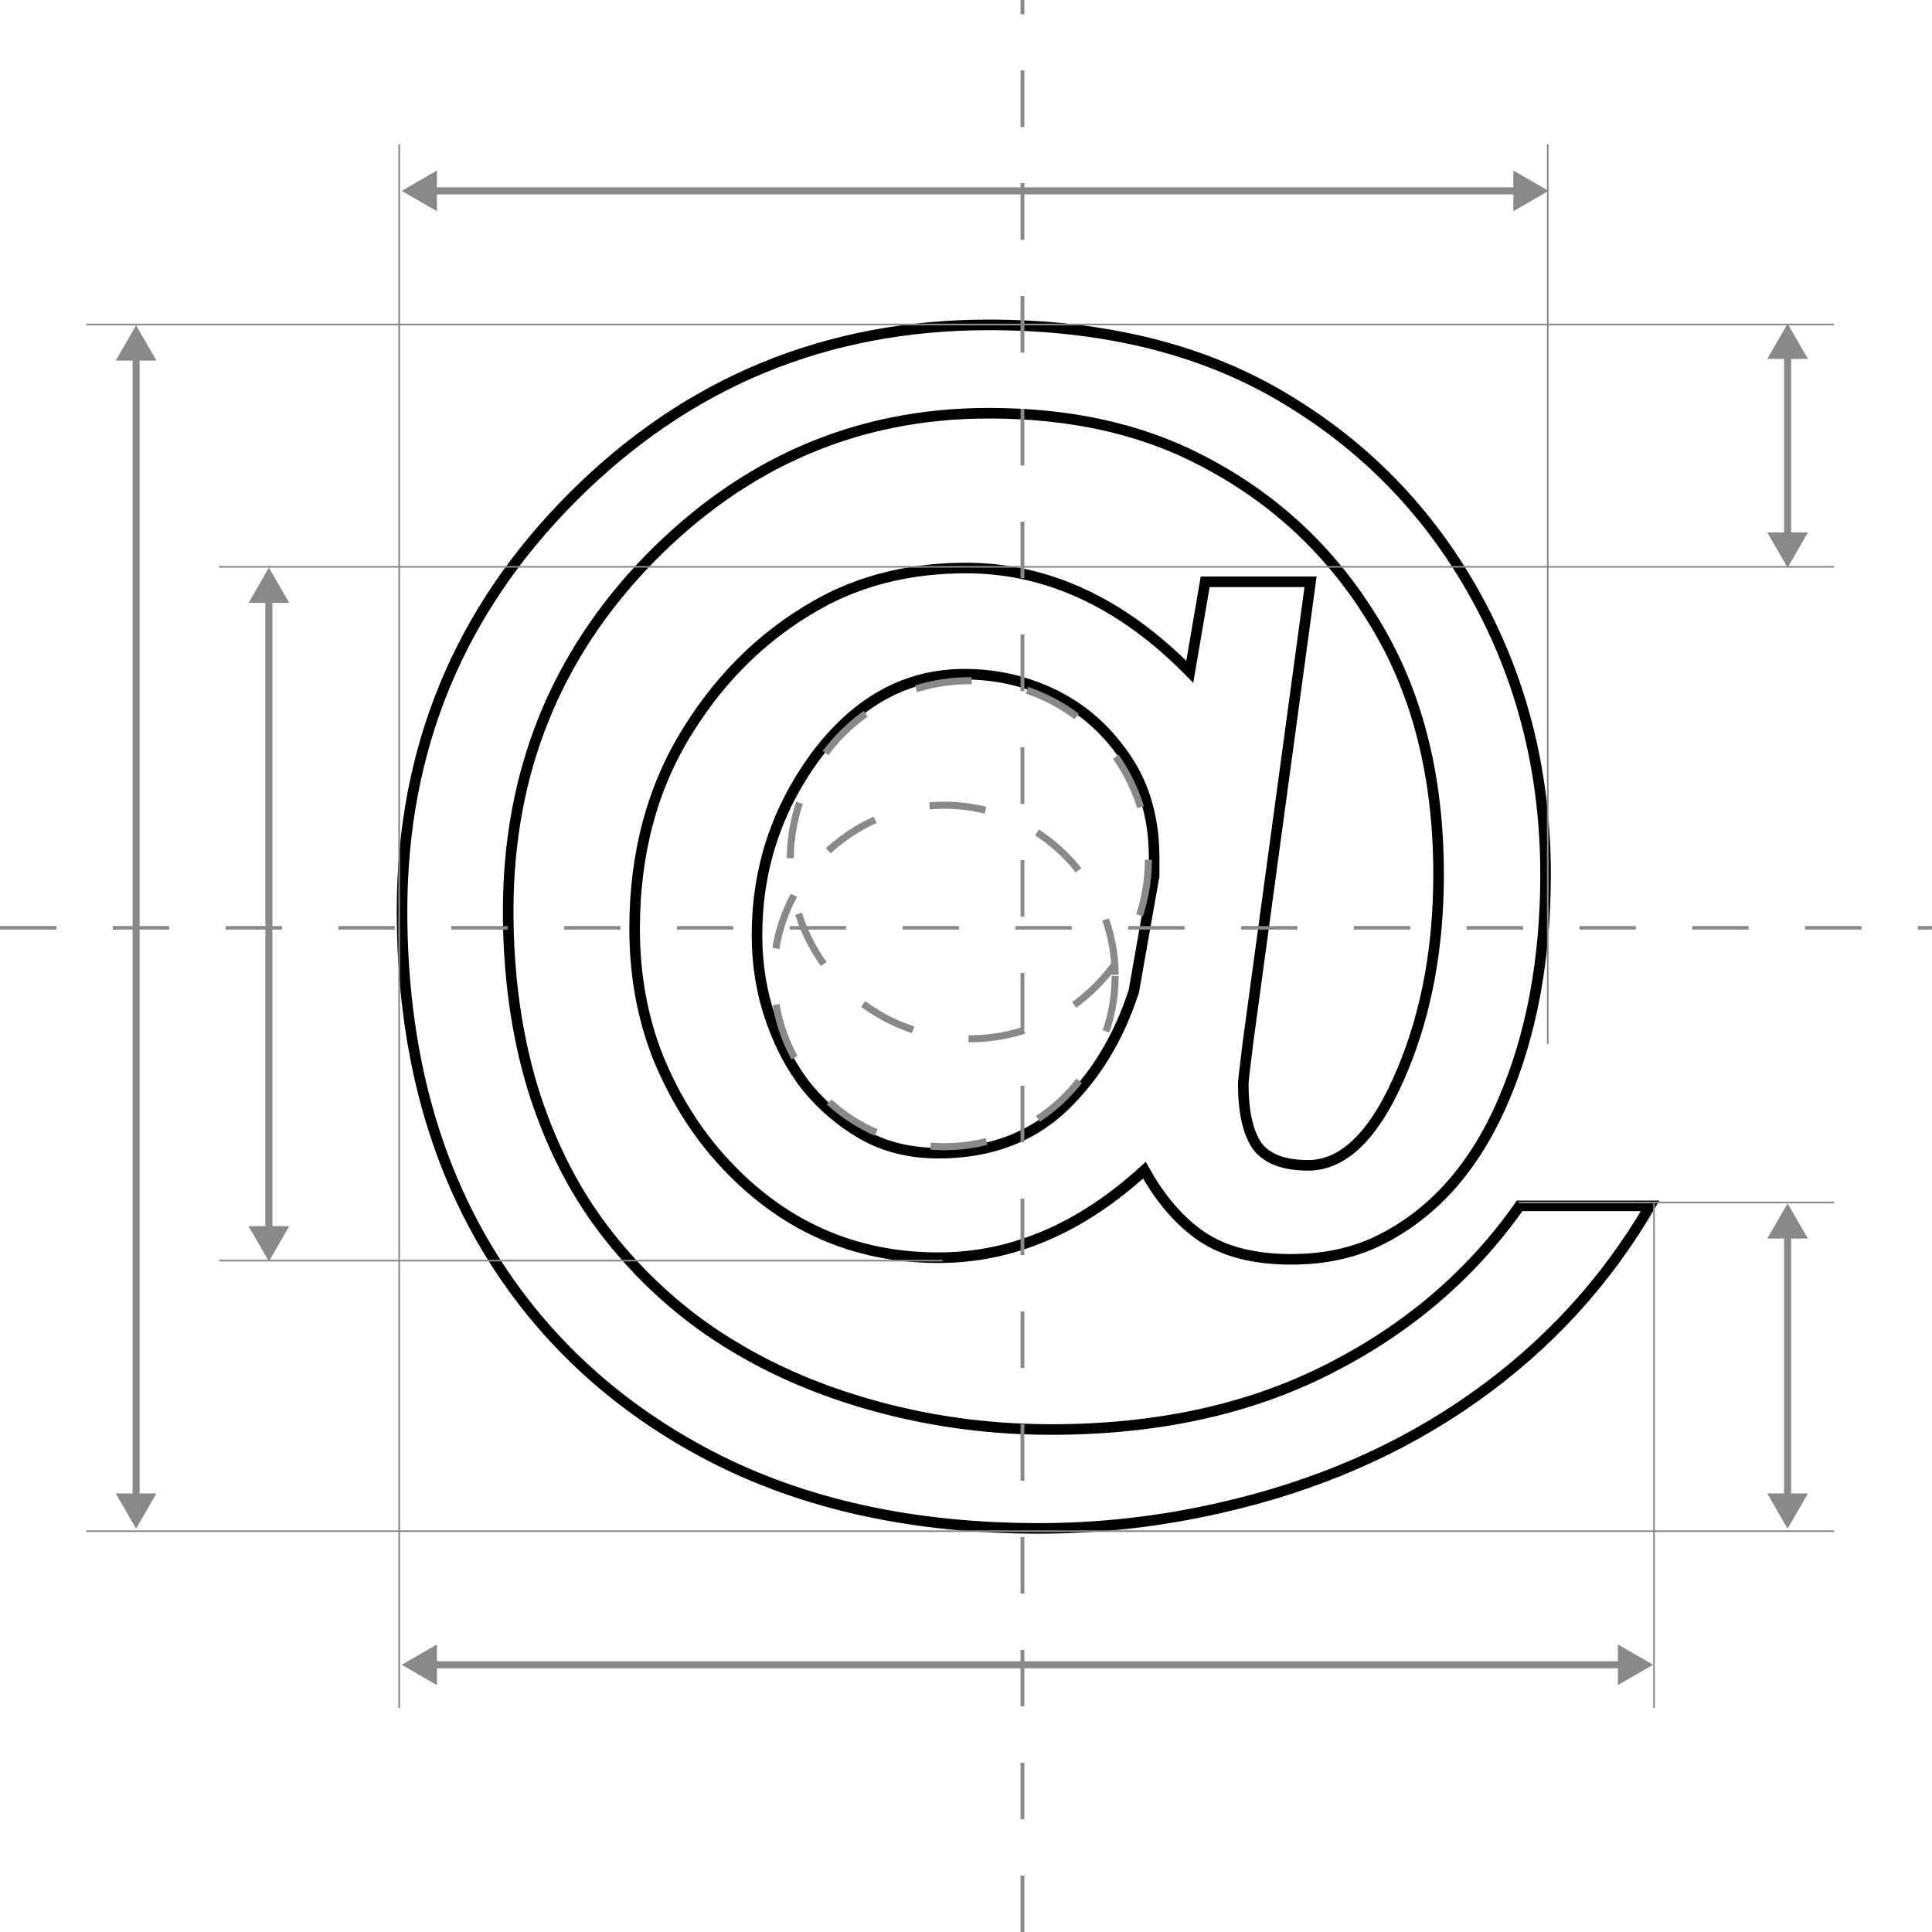
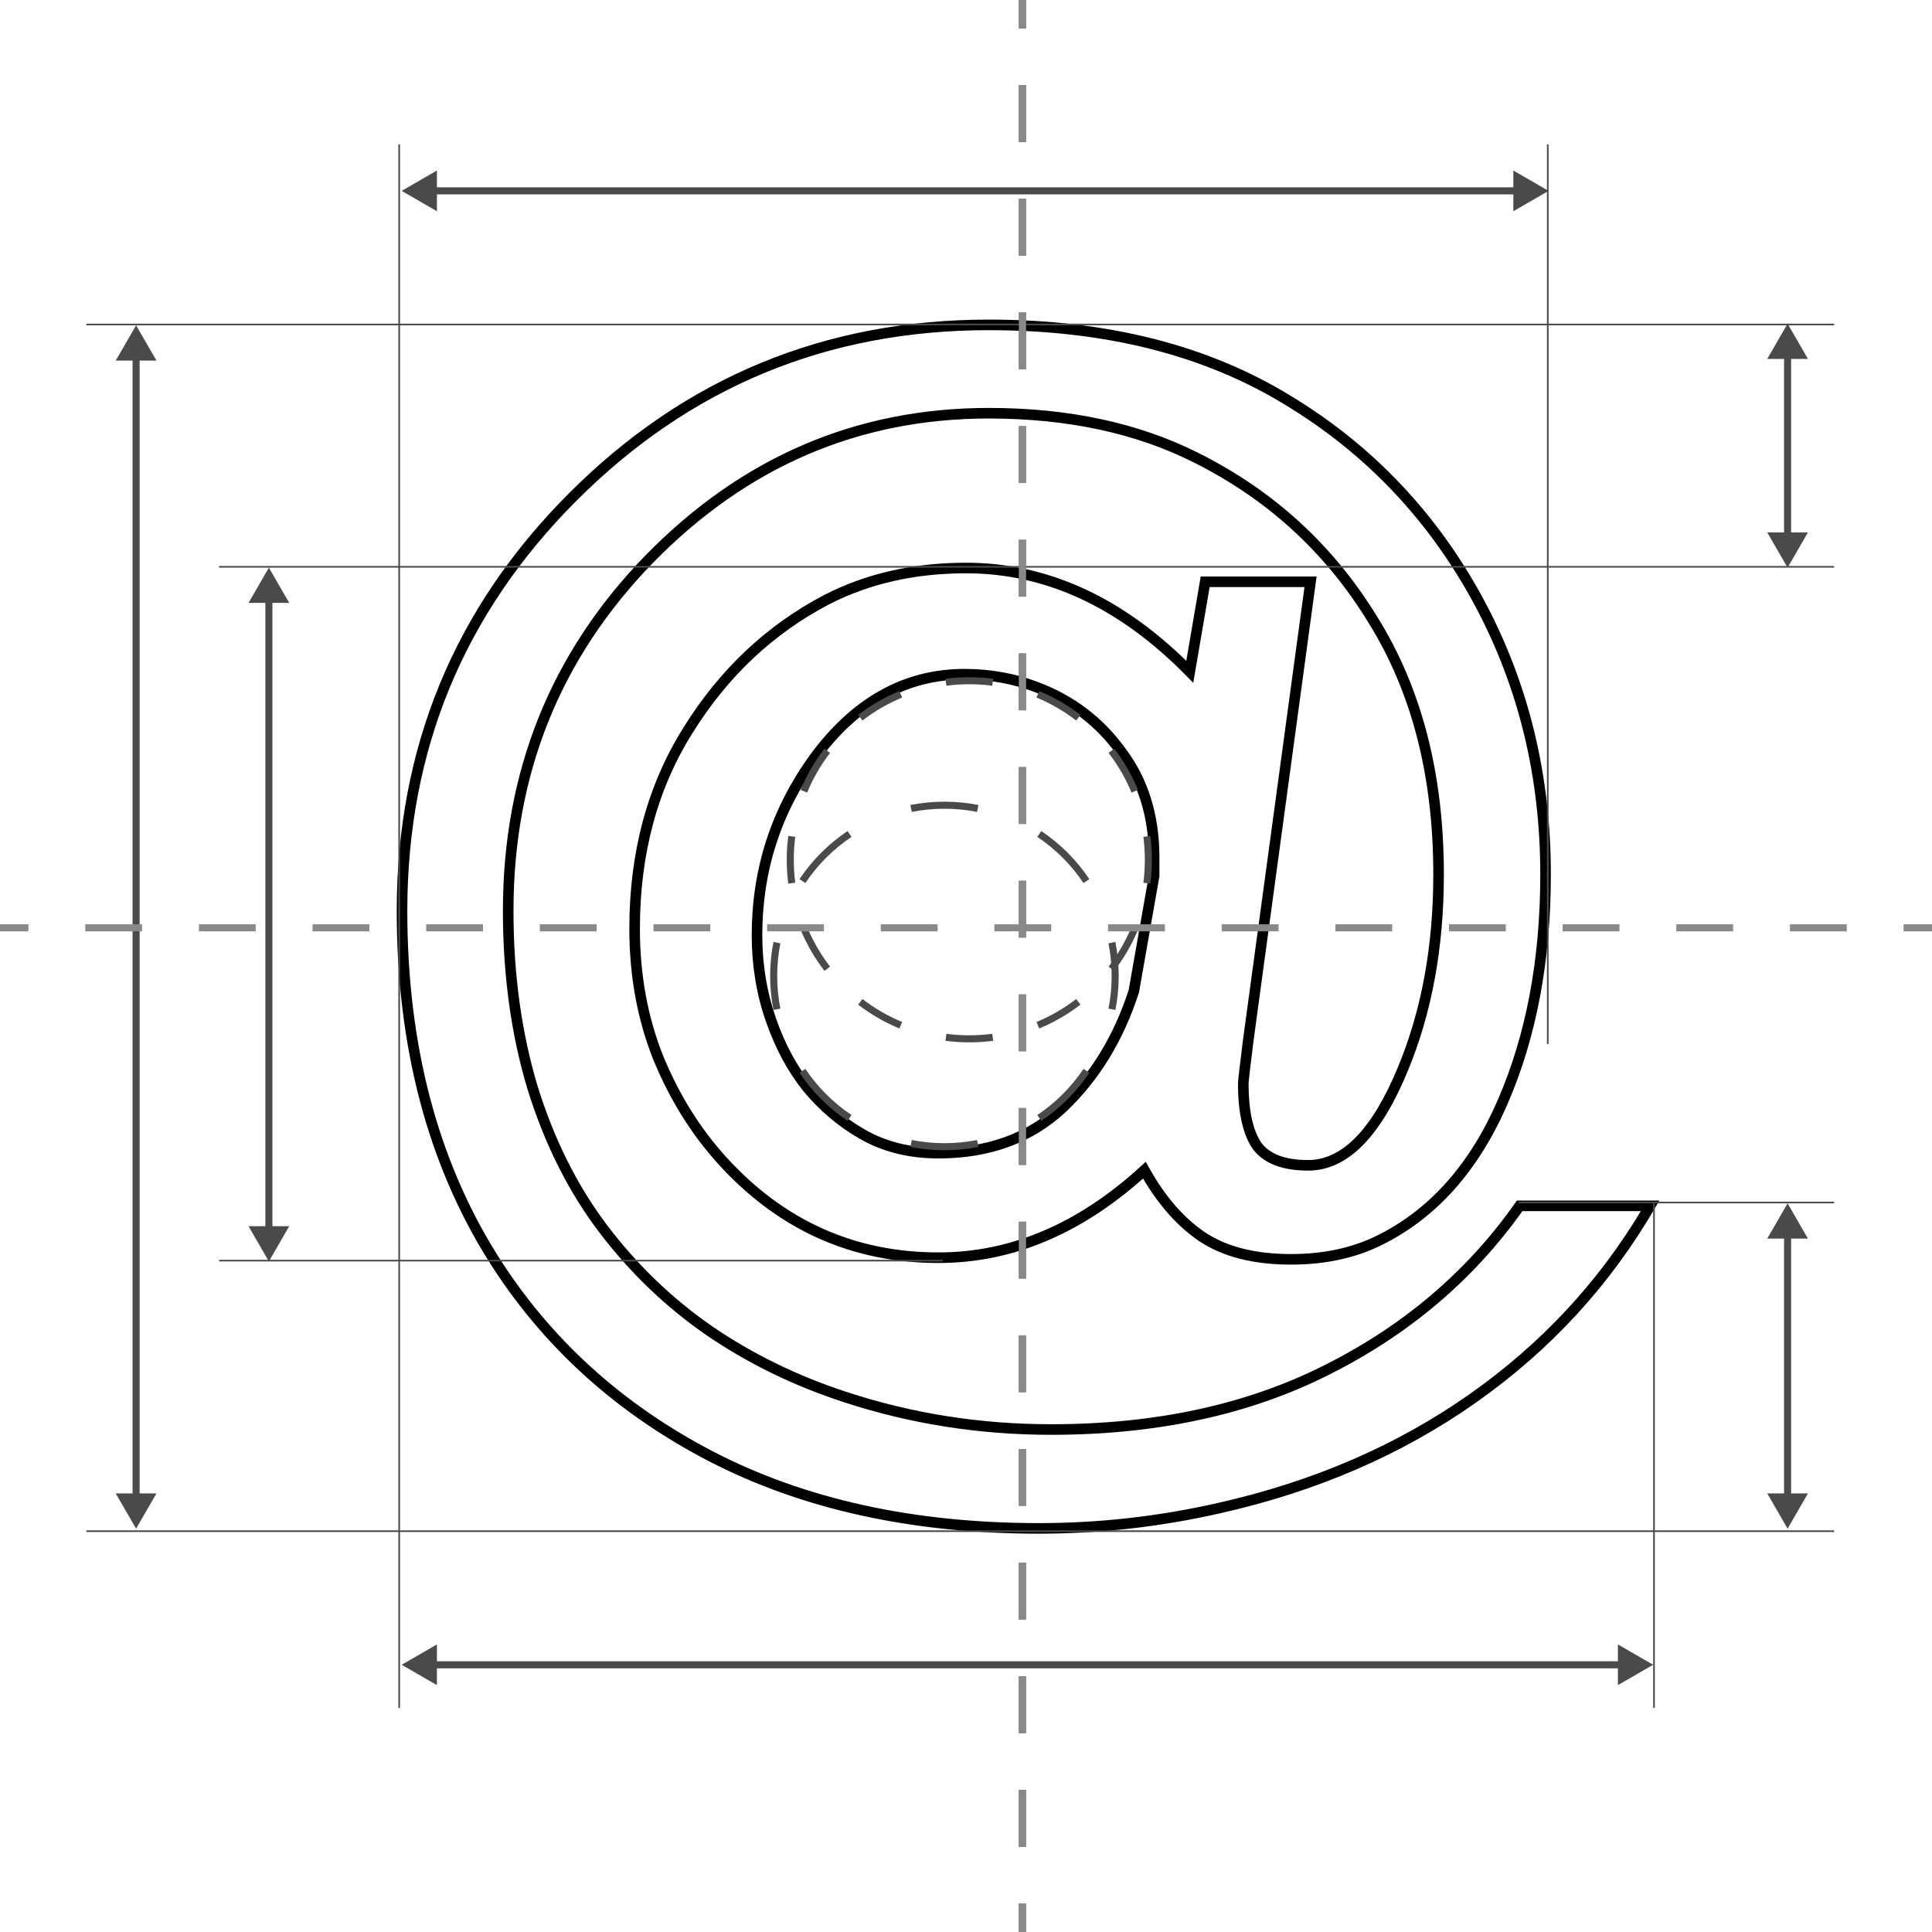
<svg xmlns="http://www.w3.org/2000/svg" width="548" height="548" viewBox="0 0 548 548" fill="none">
-   <path d="M274.028 161.115C297.015 161.115 318.164 170.923 337.474 190.539L341.842 165.023H371.726L354.025 295.364C353.106 302.72 352.646 306.704 352.646 307.317C352.646 315.286 353.949 321.187 356.554 325.018C359.312 328.696 364.14 330.535 371.036 330.535C381.457 330.535 390.423 321.416 397.932 303.179C404.675 286.935 408.047 268.545 408.047 248.009C408.047 219.81 401.84 195.75 389.426 175.827C377.166 155.751 360.462 140.426 339.313 129.851C322.609 121.423 302.992 117.208 280.464 117.208C243.224 117.208 211.118 131.001 184.145 158.586C157.479 186.018 144.147 219.274 144.147 258.353C144.147 276.437 146.445 293.141 151.043 308.467C155.794 323.792 162.46 337.125 171.042 348.465C179.624 359.806 189.662 369.461 201.156 377.43C212.803 385.399 225.677 391.683 239.776 396.28C258.473 402.41 277.936 405.475 298.165 405.475C328.049 405.475 354.178 399.805 376.553 388.464C399.081 377.124 417.242 361.645 431.034 342.029H468.045C455.478 363.637 438.774 381.798 417.931 396.51C397.089 411.222 373.028 421.643 345.75 427.773C328.892 431.605 311.881 433.52 294.717 433.52C259.009 433.52 227.975 426.701 201.616 413.061C175.41 399.422 154.798 380.648 139.779 356.741C122.615 329.309 114.032 296.513 114.032 258.353C114.032 212.378 130.201 173.222 162.537 140.886C195.026 108.396 234.335 92.151 280.464 92.151C313.72 92.151 341.995 99.278 365.289 113.53C388.584 127.629 406.744 146.862 419.77 171.229C432.184 194.524 438.39 220.117 438.39 248.009C438.39 272.376 434.329 293.908 426.207 312.604C418.085 331.301 406.361 344.404 391.036 351.914C383.833 355.438 375.557 357.201 366.209 357.201C355.788 357.201 347.359 355.055 340.922 350.764C334.639 346.473 329.198 340.19 324.601 331.914C306.517 348.465 287.054 356.741 266.212 356.741C241.998 356.741 221.539 347.546 204.834 329.156C197.325 320.88 191.272 311.149 186.674 299.961C182.23 288.774 180.007 276.59 180.007 263.411C180.007 241.955 185.065 223.182 195.179 207.09C205.294 190.846 218.397 178.509 234.489 170.08C246.136 164.103 259.315 161.115 274.028 161.115ZM321.612 281.111L327.359 248.468V243.181C327.359 231.381 324.218 221.343 317.934 213.067C311.804 204.638 303.835 198.585 294.027 194.907C287.59 192.455 280.771 191.229 273.568 191.229C256.863 191.229 242.688 199.121 231.04 214.906C220.16 229.925 214.719 246.706 214.719 265.25C214.719 273.678 216.022 281.648 218.627 289.157C221.232 296.666 224.68 303.103 228.972 308.467C233.416 313.831 238.55 318.198 244.373 321.57C250.657 325.248 257.936 327.087 266.212 327.087C280.464 327.087 292.188 322.796 301.383 314.214C310.578 305.478 317.321 294.444 321.612 281.111Z" stroke="black" stroke-width="3" />
-   <rect x="24.481" y="434.069" width="495.742" height="0.471" fill="#898989" />
-   <rect x="112.99" y="484.443" width="443.485" height="0.471" transform="rotate(-90 112.99 484.443)" fill="#898989" />
-   <rect x="438.777" y="296.127" width="255.168" height="0.471" transform="rotate(-90 438.777 296.127)" fill="#898989" />
-   <rect x="468.907" y="484.443" width="143.12" height="0.471" transform="rotate(-90 468.907 484.443)" fill="#898989" />
-   <rect x="24.481" y="91.804" width="495.742" height="0.471" fill="#898989" />
-   <rect x="62.144" y="160.539" width="458.079" height="0.471" fill="#898989" />
-   <rect x="62.144" y="357.33" width="205.265" height="0.471" fill="#898989" />
-   <rect x="430.773" y="340.853" width="89.45" height="0.471" fill="#898989" />
-   <circle cx="267.88" cy="276.825" r="48.433" stroke="#898989" stroke-width="2" stroke-dasharray="16 16" />
-   <circle cx="274.941" cy="243.87" r="50.787" stroke="#898989" stroke-width="2" stroke-dasharray="16 16" />
-   <path d="M76.268 357.801L82.042 347.801H70.495L76.268 357.801ZM76.268 161.01L70.495 171.01H82.042L76.268 161.01ZM77.268 348.801L77.268 170.01H75.268L75.268 348.801H77.268Z" fill="#898989" />
-   <path d="M507.041 433.598L512.815 423.598H501.268L507.041 433.598ZM507.041 341.323L501.268 351.323H512.815L507.041 341.323ZM508.041 424.598V350.323H506.041V424.598H508.041Z" fill="#898989" />
-   <path d="M507.041 161.01L512.815 151.01L501.268 151.01L507.041 161.01ZM507.041 91.804L501.268 101.804L512.815 101.804L507.041 91.804ZM508.041 152.01L508.041 100.804L506.041 100.804L506.041 152.01L508.041 152.01Z" fill="#898989" />
-   <path d="M113.931 472.203L123.931 477.977L123.931 466.43L113.931 472.203ZM468.907 472.203L458.907 466.43L458.907 477.977L468.907 472.203ZM122.931 473.203L459.907 473.203L459.907 471.203L122.931 471.203L122.931 473.203Z" fill="#898989" />
-   <path d="M113.931 54.141L123.931 59.914V48.367L113.931 54.141ZM439.248 54.141L429.248 48.367V59.914L439.248 54.141ZM122.931 55.141H430.248V53.141H122.931V55.141Z" fill="#898989" />
-   <path d="M38.605 433.598L44.378 423.598L32.831 423.598L38.605 433.598ZM38.605 92.275L32.831 102.275L44.378 102.275L38.605 92.275ZM39.605 424.598L39.605 101.275L37.605 101.275L37.605 424.598L39.605 424.598Z" fill="#898989" />
-   <path d="M290.007 548L290.007 -1.90735e-06" stroke="#898989" stroke-dasharray="16 16" />
-   <path d="M290.007 548L290.007 -1.90735e-06" stroke="#898989" stroke-dasharray="16 16" />
-   <path d="M0 263.172L548 263.172" stroke="#898989" stroke-dasharray="16 16" />
+   <path fill-rule="evenodd" clip-rule="evenodd" d="M280.464 93.651C234.731 93.651 195.804 109.739 163.597 141.946C131.544 173.999 115.532 212.773 115.532 258.353C115.532 296.282 124.06 328.791 141.05 355.944C155.919 379.614 176.327 398.208 202.307 411.73C228.413 425.238 259.201 432.02 294.717 432.02C311.768 432.02 328.668 430.117 345.417 426.311L345.421 426.31C372.526 420.219 396.4 409.872 417.066 395.285C437.007 381.209 453.119 363.959 465.414 343.529H431.811C417.925 363.056 399.721 378.481 377.228 389.804C354.607 401.269 328.238 406.975 298.165 406.975C277.782 406.975 258.162 403.887 239.311 397.706C225.083 393.067 212.08 386.722 200.309 378.668L200.302 378.663C188.675 370.602 178.522 360.836 169.846 349.371C161.146 337.875 154.406 324.381 149.61 308.911L149.606 308.898C144.962 293.416 142.647 276.564 142.647 258.353C142.647 218.893 156.125 185.259 183.07 157.541L183.073 157.537C210.316 129.675 242.804 115.708 280.464 115.708C303.179 115.708 323.034 119.958 339.986 128.511C361.382 139.21 378.297 154.726 390.704 175.04C403.29 195.244 409.547 219.59 409.547 248.009C409.547 268.708 406.148 287.297 399.319 303.751C391.792 322.03 382.478 332.035 371.036 332.035C363.912 332.035 358.516 330.134 355.354 325.918L355.333 325.89L355.313 325.861C352.456 321.659 351.146 315.395 351.146 307.317C351.146 306.9 351.277 305.632 351.501 303.697C351.731 301.698 352.077 298.857 352.537 295.178L352.538 295.17L370.008 166.523H343.107L338.459 193.678L336.405 191.591C317.317 172.201 296.536 162.615 274.028 162.615C259.526 162.615 246.588 165.558 235.179 171.412C219.34 179.71 206.433 191.855 196.453 207.883L196.449 207.889C186.504 223.711 181.507 242.2 181.507 263.411C181.507 276.416 183.699 288.407 188.065 299.4C192.601 310.436 198.564 320.013 205.945 328.147C222.373 346.234 242.433 355.241 266.212 355.241C286.614 355.241 305.729 347.153 323.588 330.808L324.989 329.525L325.912 331.186C330.422 339.303 335.715 345.39 341.761 349.521C347.879 353.597 355.987 355.701 366.209 355.701C375.366 355.701 383.41 353.975 390.376 350.567C405.321 343.243 416.822 330.443 424.831 312.007C432.857 293.532 436.891 272.21 436.891 248.009C436.891 220.349 430.738 195 418.447 171.935C405.545 147.803 387.572 128.77 364.513 114.813L364.506 114.81C341.494 100.73 313.504 93.651 280.464 93.651ZM161.476 139.825C194.248 107.053 233.939 90.651 280.464 90.651C313.934 90.651 342.493 97.825 366.069 112.249C389.596 126.489 407.942 145.922 421.093 170.522L421.094 170.524C433.63 194.048 439.891 219.885 439.891 248.009C439.891 272.542 435.801 294.284 427.583 313.202C419.347 332.159 407.4 345.565 391.696 353.261C384.256 356.901 375.748 358.701 366.209 358.701C355.592 358.701 346.845 356.516 340.09 352.012L340.083 352.008L340.076 352.003C333.986 347.844 328.71 341.914 324.222 334.276C306.303 350.2 286.956 358.241 266.212 358.241C241.563 358.241 220.704 348.858 203.724 330.164C196.089 321.75 189.945 311.866 185.287 300.531L185.283 300.523L185.28 300.515C180.759 289.135 178.507 276.762 178.507 263.411C178.507 241.712 183.625 222.656 193.907 206.296C204.155 189.838 217.452 177.311 233.793 168.751L233.804 168.745C245.688 162.647 259.107 159.615 274.028 159.615C296.673 159.615 317.501 168.955 336.483 187.438L340.577 163.523H373.443L355.514 295.55C355.513 295.552 355.513 295.555 355.513 295.558C355.054 299.23 354.71 302.057 354.481 304.041C354.366 305.034 354.281 305.811 354.225 306.375C354.197 306.657 354.176 306.88 354.163 307.047C354.156 307.131 354.152 307.197 354.149 307.246C354.148 307.265 354.147 307.28 354.147 307.291C354.146 307.311 354.146 307.317 354.146 307.317C354.146 315.156 355.434 320.683 357.775 324.145C360.134 327.268 364.387 329.035 371.036 329.035C380.437 329.035 389.053 320.803 396.545 302.608L396.547 302.604C403.202 286.57 406.547 268.38 406.547 248.009C406.547 220.034 400.391 196.261 388.153 176.62L388.146 176.609C376.034 156.774 359.541 141.642 338.642 131.193L338.637 131.191C322.181 122.887 302.805 118.708 280.464 118.708C243.644 118.708 211.92 132.326 185.219 159.634C158.833 186.779 145.647 219.656 145.647 258.353C145.647 276.307 147.928 292.862 152.478 308.029C157.183 323.206 163.775 336.377 172.238 347.56C180.725 358.775 190.647 368.317 202.006 376.194C213.528 384.077 226.271 390.299 240.241 394.854L240.243 394.855C258.785 400.934 278.09 403.975 298.165 403.975C327.858 403.975 353.747 398.342 375.875 387.126L375.879 387.124C398.198 375.889 416.164 360.57 429.807 341.166L430.255 340.529H470.652L469.341 342.783C456.664 364.582 439.811 382.902 418.796 397.735C397.779 412.571 373.534 423.067 346.082 429.236C329.116 433.092 311.994 435.02 294.717 435.02C258.817 435.02 227.538 428.163 200.927 414.393L200.924 414.392C174.492 400.635 153.676 381.683 138.509 357.539L138.507 357.537C121.169 329.826 112.532 296.743 112.532 258.353C112.532 211.982 128.857 172.444 161.476 139.825ZM229.833 214.016C241.707 197.923 256.3 189.729 273.568 189.729C280.943 189.729 287.944 190.985 294.558 193.504C304.633 197.283 312.837 203.512 319.138 212.173C325.64 220.741 328.859 231.106 328.859 243.181V248.6L323.072 281.473L323.04 281.571C318.68 295.117 311.812 306.375 302.416 315.301L302.407 315.31C292.896 324.187 280.79 328.587 266.212 328.587C257.709 328.587 250.163 326.696 243.621 322.868C237.639 319.404 232.37 314.919 227.816 309.424L227.808 309.414L227.8 309.404C223.387 303.887 219.863 297.294 217.21 289.649C214.547 281.972 213.219 273.836 213.219 265.25C213.219 246.39 218.759 229.301 229.826 214.026L229.833 214.016ZM232.251 215.792C221.558 230.553 216.219 247.024 216.219 265.25C216.219 273.521 217.497 281.323 220.044 288.665C222.6 296.033 225.969 302.31 230.135 307.519C234.468 312.747 239.464 316.994 245.125 320.272L245.131 320.275C251.155 323.801 258.165 325.587 266.212 325.587C280.136 325.587 291.475 321.407 300.354 313.122C309.324 304.599 315.93 293.823 320.153 280.749L325.859 248.337V243.181C325.859 231.662 322.799 221.954 316.74 213.974L316.73 213.962L316.721 213.95C310.765 205.759 303.035 199.887 293.5 196.311L293.493 196.309C287.235 193.924 280.597 192.729 273.568 192.729C257.428 192.729 243.671 200.318 232.251 215.792Z" fill="black" />
+   <path d="M24.481 434.069H520.223V434.54H24.481V434.069Z" fill="#4A4A4A" />
+   <path d="M112.99 484.443L112.99 40.959L113.461 40.959L113.461 484.443L112.99 484.443Z" fill="#4A4A4A" />
+   <path d="M438.777 296.127L438.777 40.959L439.247 40.959L439.247 296.127L438.777 296.127Z" fill="#4A4A4A" />
+   <path d="M468.907 484.443L468.907 341.323L469.378 341.323L469.378 484.443L468.907 484.443Z" fill="#4A4A4A" />
+   <path d="M24.481 91.804H520.223V92.275H24.481V91.804Z" fill="#4A4A4A" />
+   <path d="M62.144 160.539H520.223V161.01H62.144V160.539Z" fill="#4A4A4A" />
+   <path d="M62.144 357.33H267.409V357.801H62.144V357.33Z" fill="#4A4A4A" />
+   <path d="M430.773 340.853H520.223V341.323H430.773V340.853Z" fill="#4A4A4A" />
+   <path fill-rule="evenodd" clip-rule="evenodd" d="M316.372 286.472C316.989 283.352 317.313 280.126 317.313 276.825C317.313 273.523 316.989 270.297 316.372 267.177L314.41 267.565C315.002 270.558 315.313 273.654 315.313 276.825C315.313 279.995 315.002 283.091 314.41 286.084L316.372 286.472ZM308.987 304.29L307.325 303.178C303.861 308.351 299.406 312.806 294.233 316.269L295.346 317.931C300.736 314.322 305.378 309.681 308.987 304.29ZM277.527 325.317L277.139 323.355C274.146 323.947 271.05 324.258 267.88 324.258C264.709 324.258 261.614 323.947 258.62 323.355L258.232 325.317C261.353 325.934 264.578 326.258 267.88 326.258C271.181 326.258 274.407 325.934 277.527 325.317ZM240.414 317.931L241.527 316.269C236.353 312.806 231.899 308.351 228.435 303.178L226.773 304.29C230.382 309.681 235.023 314.322 240.414 317.931ZM219.388 286.472C218.77 283.352 218.447 280.126 218.447 276.825C218.447 273.523 218.77 270.297 219.388 267.177L221.35 267.565C220.758 270.558 220.447 273.654 220.447 276.825C220.447 279.995 220.758 283.091 221.35 286.084L219.388 286.472ZM226.773 249.359L228.435 250.471C231.899 245.298 236.353 240.843 241.527 237.38L240.414 235.718C235.023 239.327 230.382 243.968 226.773 249.359ZM258.232 228.333L258.62 230.294C261.614 229.702 264.709 229.392 267.88 229.392C271.05 229.392 274.146 229.702 277.139 230.294L277.527 228.333C274.407 227.715 271.181 227.392 267.88 227.392C264.578 227.392 261.353 227.715 258.232 228.333ZM295.346 235.718L294.233 237.38C299.406 240.843 303.861 245.298 307.325 250.471L308.987 249.359C305.378 243.968 300.736 239.327 295.346 235.718Z" fill="#4A4A4A" />
+   <path fill-rule="evenodd" clip-rule="evenodd" d="M326.291 250.634L324.308 250.375C324.585 248.247 324.728 246.076 324.728 243.87C324.728 241.664 324.585 239.493 324.308 237.365L326.291 237.106C326.579 239.32 326.728 241.577 326.728 243.87C326.728 246.162 326.579 248.42 326.291 250.634ZM322.799 224.047L320.951 224.813C319.273 220.766 317.077 216.988 314.443 213.562L316.029 212.343C318.768 215.906 321.053 219.836 322.799 224.047ZM306.469 202.782L305.25 204.368C301.823 201.735 298.045 199.538 293.999 197.86L294.765 196.013C298.975 197.759 302.905 200.044 306.469 202.782ZM281.705 192.521L281.447 194.504C279.318 194.226 277.147 194.083 274.941 194.083C272.736 194.083 270.564 194.226 268.436 194.504L268.178 192.521C270.391 192.232 272.649 192.083 274.941 192.083C277.234 192.083 279.492 192.232 281.705 192.521ZM255.118 196.013L255.884 197.86C251.838 199.538 248.06 201.735 244.633 204.368L243.414 202.782C246.978 200.044 250.908 197.759 255.118 196.013ZM233.854 212.343L235.44 213.562C232.806 216.988 230.61 220.766 228.932 224.813L227.084 224.047C228.83 219.836 231.115 215.906 233.854 212.343ZM223.592 237.106C223.303 239.32 223.155 241.577 223.155 243.87C223.155 246.162 223.303 248.42 223.592 250.634L225.575 250.375C225.298 248.247 225.155 246.076 225.155 243.87C225.155 241.664 225.298 239.493 225.575 237.365L223.592 237.106ZM227.084 263.693L228.932 262.927C230.61 266.974 232.806 270.752 235.44 274.178L233.854 275.397C231.115 271.833 228.83 267.904 227.084 263.693ZM243.414 284.958L244.633 283.372C248.06 286.005 251.838 288.202 255.884 289.88L255.118 291.727C250.908 289.981 246.978 287.696 243.414 284.958ZM268.178 295.219L268.436 293.236C270.564 293.514 272.736 293.657 274.941 293.657C277.147 293.657 279.318 293.514 281.447 293.236L281.705 295.219C279.492 295.508 277.234 295.657 274.941 295.657C272.649 295.657 270.391 295.508 268.178 295.219ZM294.765 291.727L293.999 289.88C298.045 288.202 301.823 286.005 305.25 283.372L306.469 284.958C302.905 287.696 298.975 289.981 294.765 291.727ZM316.029 275.397L314.443 274.178C317.077 270.752 319.273 266.974 320.951 262.927L322.799 263.693C321.053 267.904 318.768 271.833 316.029 275.397Z" fill="#4A4A4A" />
+   <path fill-rule="evenodd" clip-rule="evenodd" d="M82.042 347.801L76.268 357.801L70.495 347.801H75.268L75.268 171.01H70.495L76.268 161.01L82.042 171.01H77.268L77.268 347.801H82.042Z" fill="#4A4A4A" />
+   <path fill-rule="evenodd" clip-rule="evenodd" d="M512.815 423.598L507.041 433.598L501.268 423.598H506.041V351.323H501.268L507.041 341.323L512.815 351.323H508.041V423.598H512.815Z" fill="#4A4A4A" />
+   <path fill-rule="evenodd" clip-rule="evenodd" d="M512.815 151.01L507.041 161.01L501.268 151.01L506.041 151.01L506.041 101.804L501.268 101.804L507.041 91.804L512.815 101.804L508.041 101.804L508.041 151.01L512.815 151.01Z" fill="#4A4A4A" />
+   <path fill-rule="evenodd" clip-rule="evenodd" d="M123.931 477.977L113.931 472.203L123.931 466.43L123.931 471.203L458.907 471.203L458.907 466.43L468.907 472.203L458.907 477.977L458.907 473.203L123.931 473.203L123.931 477.977Z" fill="#4A4A4A" />
+   <path fill-rule="evenodd" clip-rule="evenodd" d="M123.931 59.914L113.931 54.141L123.931 48.367V53.141H429.248V48.367L439.248 54.141L429.248 59.914V55.141H123.931V59.914Z" fill="#4A4A4A" />
+   <path fill-rule="evenodd" clip-rule="evenodd" d="M44.378 423.598L38.605 433.598L32.831 423.598L37.605 423.598L37.605 102.275L32.831 102.275L38.605 92.275L44.378 102.275L39.605 102.275L39.605 423.598L44.378 423.598Z" fill="#4A4A4A" />
+   <path fill-rule="evenodd" clip-rule="evenodd" d="M291.007 539.941L291.007 548L289.007 548L289.007 539.941L291.007 539.941ZM291.007 507.706L291.007 523.824L289.007 523.824L289.007 507.706L291.007 507.706ZM291.007 475.471L291.007 491.588L289.007 491.588L289.007 475.471L291.007 475.471ZM291.007 443.235L291.007 459.353L289.007 459.353L289.007 443.235L291.007 443.235ZM291.007 411L291.007 427.118L289.007 427.118L289.007 411L291.007 411ZM291.007 378.765L291.007 394.882L289.007 394.882L289.007 378.765L291.007 378.765ZM291.007 346.529L291.007 362.647L289.007 362.647L289.007 346.529L291.007 346.529ZM291.007 314.294L291.007 330.412L289.007 330.412L289.007 314.294L291.007 314.294ZM291.007 282.059L291.007 298.176L289.007 298.176L289.007 282.059L291.007 282.059ZM291.007 249.824L291.007 265.941L289.007 265.941L289.007 249.824L291.007 249.824ZM291.007 217.588L291.007 233.706L289.007 233.706L289.007 217.588L291.007 217.588ZM291.007 185.353L291.007 201.471L289.007 201.471L289.007 185.353L291.007 185.353ZM291.007 153.118L291.007 169.235L289.007 169.235L289.007 153.118L291.007 153.118ZM291.007 120.882L291.007 137L289.007 137L289.007 120.882L291.007 120.882ZM291.007 88.647L291.007 104.765L289.007 104.765L289.007 88.647L291.007 88.647ZM291.007 56.412L291.007 72.529L289.007 72.529L289.007 56.412L291.007 56.412ZM291.007 24.177L291.007 40.294L289.007 40.294L289.007 24.177L291.007 24.177ZM291.007 8.74228e-08L291.007 8.059L289.007 8.059L289.007 0L291.007 8.74228e-08Z" fill="#4A4A4A" />
+   <path fill-rule="evenodd" clip-rule="evenodd" d="M291.007 539.941L291.007 548L289.007 548L289.007 539.941L291.007 539.941ZM291.007 507.706L291.007 523.824L289.007 523.824L289.007 507.706L291.007 507.706ZM291.007 475.471L291.007 491.588L289.007 491.588L289.007 475.471L291.007 475.471ZM291.007 443.235L291.007 459.353L289.007 459.353L289.007 443.235L291.007 443.235ZM291.007 411L291.007 427.118L289.007 427.118L289.007 411L291.007 411ZM291.007 378.765L291.007 394.882L289.007 394.882L289.007 378.765L291.007 378.765ZM291.007 346.529L291.007 362.647L289.007 362.647L289.007 346.529L291.007 346.529ZM291.007 314.294L291.007 330.412L289.007 330.412L289.007 314.294L291.007 314.294ZM291.007 282.059L291.007 298.176L289.007 298.176L289.007 282.059L291.007 282.059ZM291.007 249.824L291.007 265.941L289.007 265.941L289.007 249.824L291.007 249.824ZM291.007 217.588L291.007 233.706L289.007 233.706L289.007 217.588L291.007 217.588ZM291.007 185.353L291.007 201.471L289.007 201.471L289.007 185.353L291.007 185.353ZM291.007 153.118L291.007 169.235L289.007 169.235L289.007 153.118L291.007 153.118ZM291.007 120.882L291.007 137L289.007 137L289.007 120.882L291.007 120.882ZM291.007 88.647L291.007 104.765L289.007 104.765L289.007 88.647L291.007 88.647ZM291.007 56.412L291.007 72.529L289.007 72.529L289.007 56.412L291.007 56.412ZM291.007 24.177L291.007 40.294L289.007 40.294L289.007 24.177L291.007 24.177ZM291.007 8.74228e-08L291.007 8.059L289.007 8.059L289.007 0L291.007 8.74228e-08Z" fill="#898989" />
+   <path fill-rule="evenodd" clip-rule="evenodd" d="M8.059 264.172H0L0 262.172H8.059V264.172ZM40.294 264.172H24.177V262.172H40.294V264.172ZM72.529 264.172H56.412V262.172H72.529V264.172ZM104.765 264.172H88.647V262.172H104.765V264.172ZM137 264.172H120.882V262.172H137V264.172ZM169.235 264.172H153.118V262.172H169.235V264.172ZM201.471 264.172H185.353V262.172H201.471V264.172ZM233.706 264.172H217.588V262.172H233.706V264.172ZM265.941 264.172H249.824V262.172H265.941V264.172ZM298.176 264.172H282.059V262.172H298.176V264.172ZM330.412 264.172H314.294V262.172H330.412V264.172ZM362.647 264.172H346.529V262.172H362.647V264.172ZM394.882 264.172H378.765V262.172H394.882V264.172ZM427.118 264.172H411V262.172H427.118V264.172ZM459.353 264.172H443.235V262.172H459.353V264.172ZM491.588 264.172H475.471V262.172H491.588V264.172ZM523.823 264.172H507.706V262.172H523.823V264.172ZM548 264.172H539.941V262.172H548V264.172Z" fill="#898989" />
</svg>
